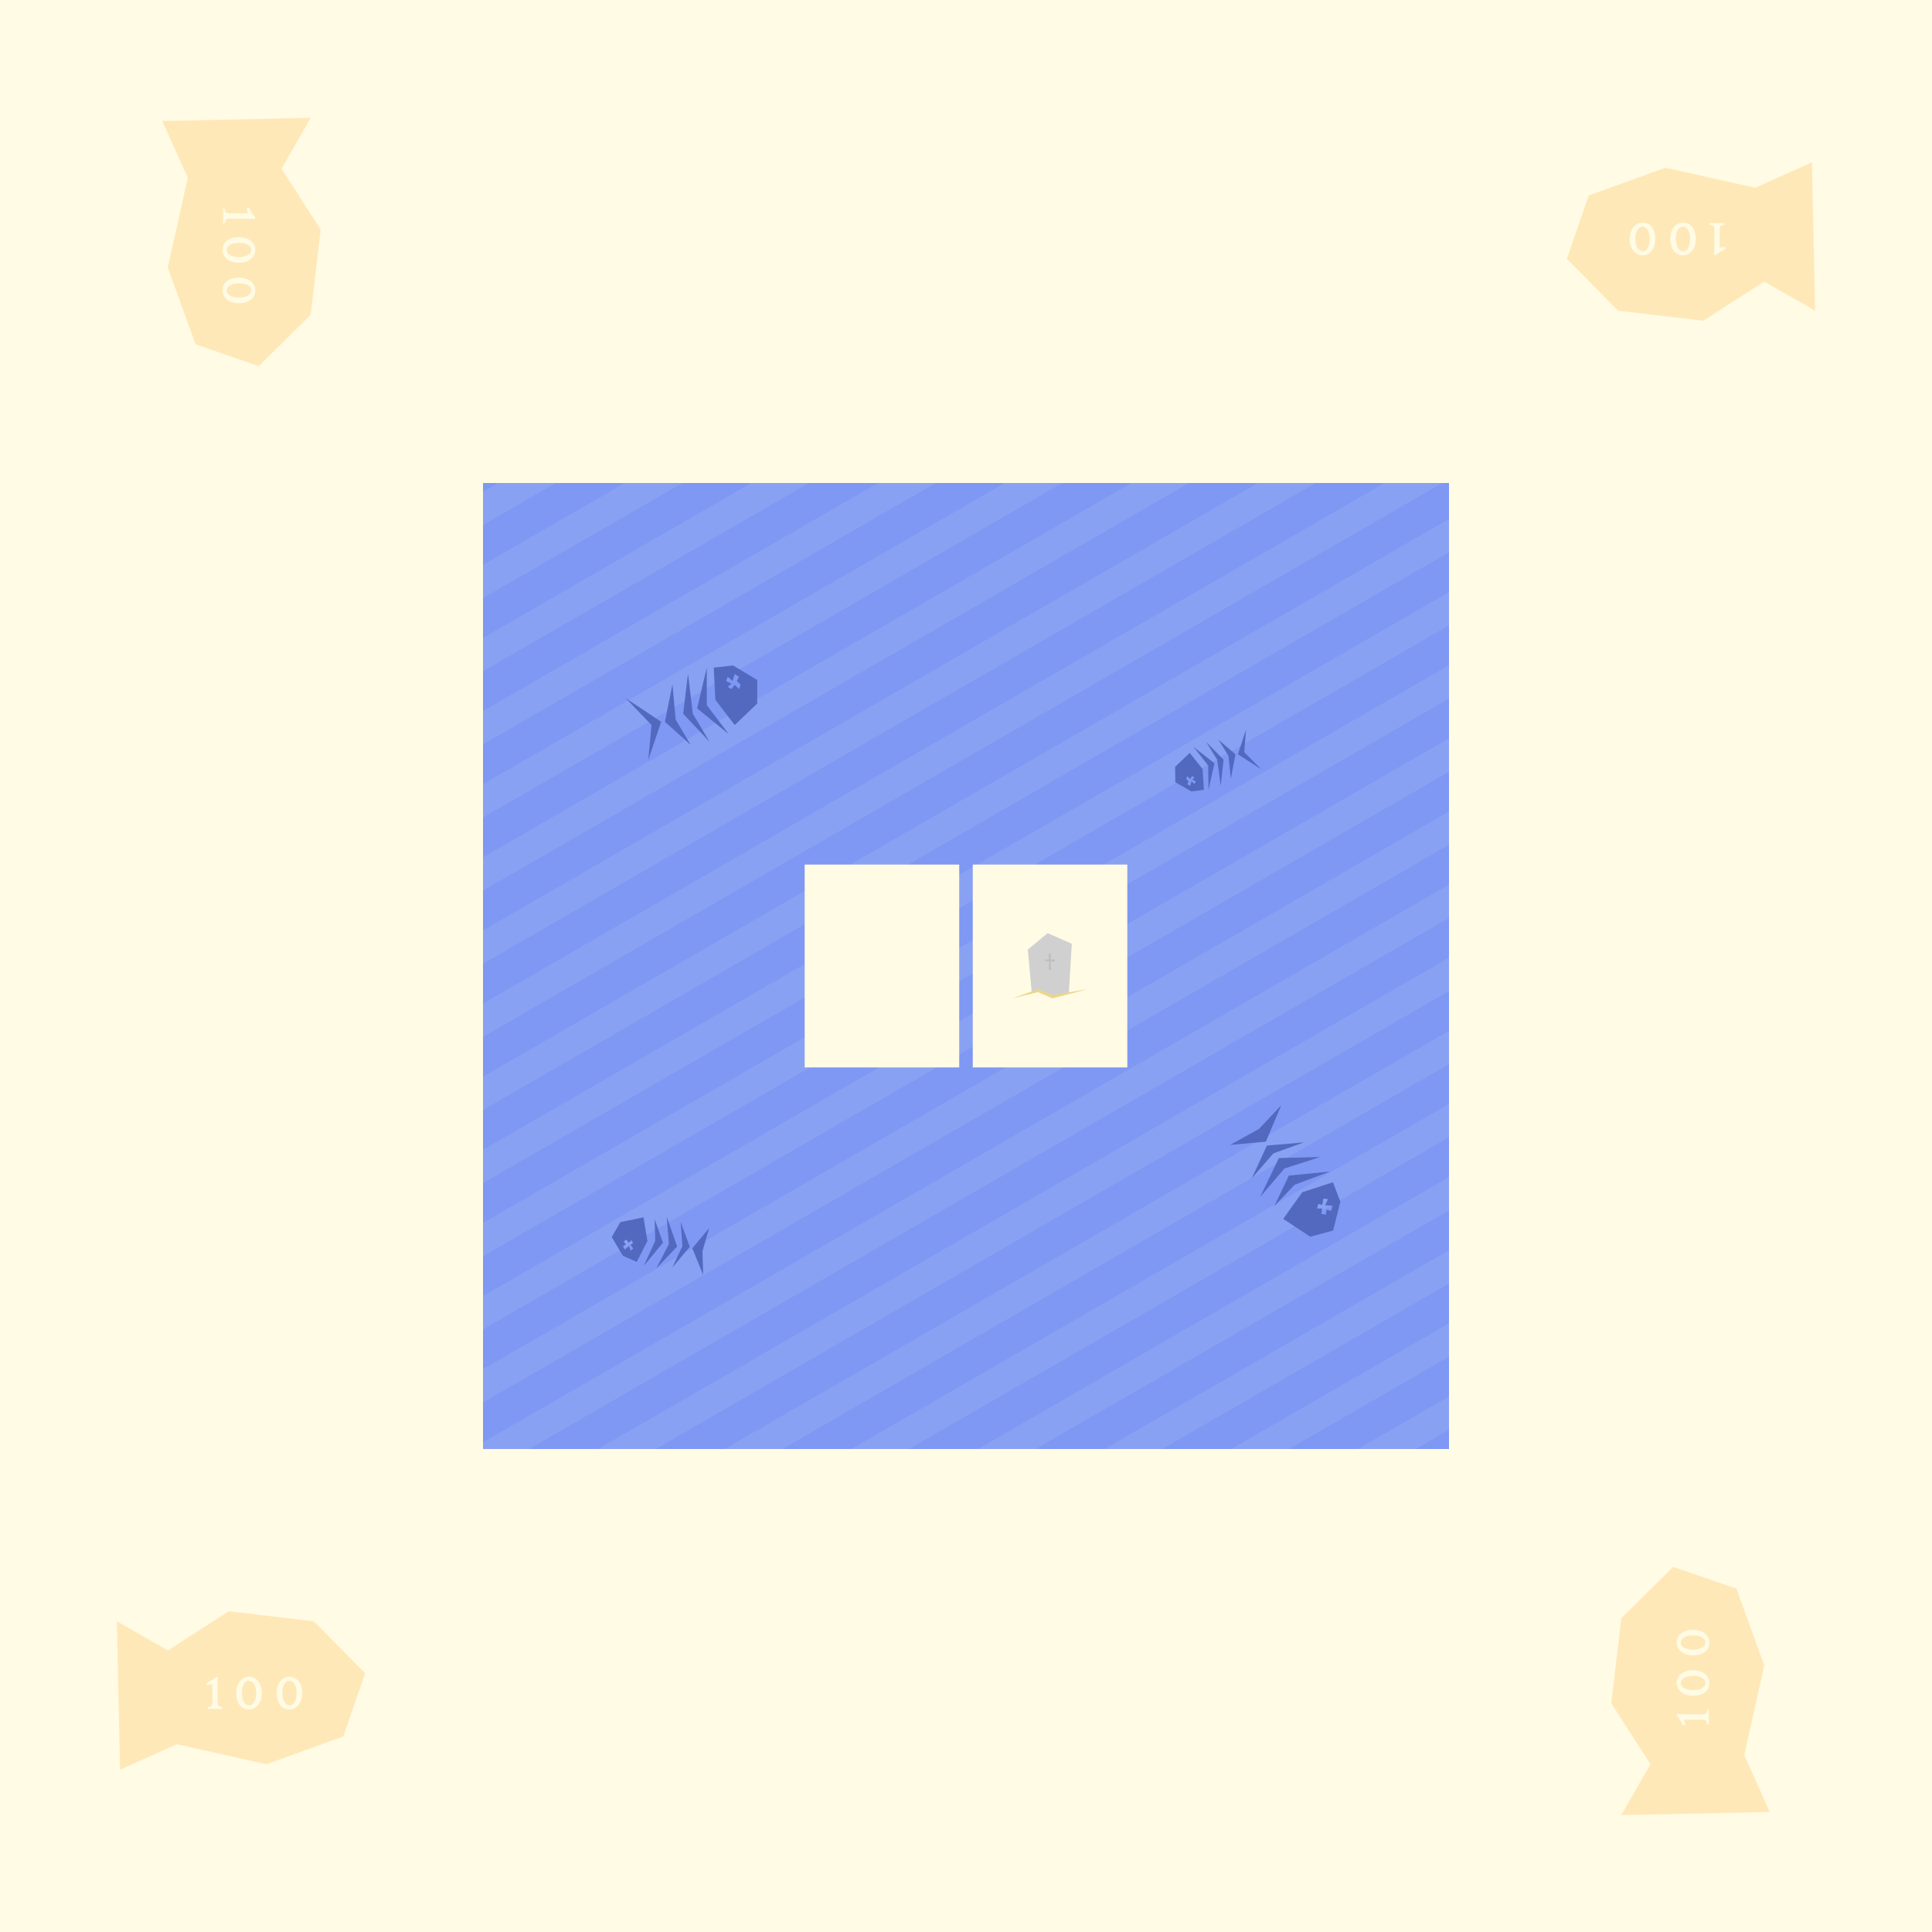
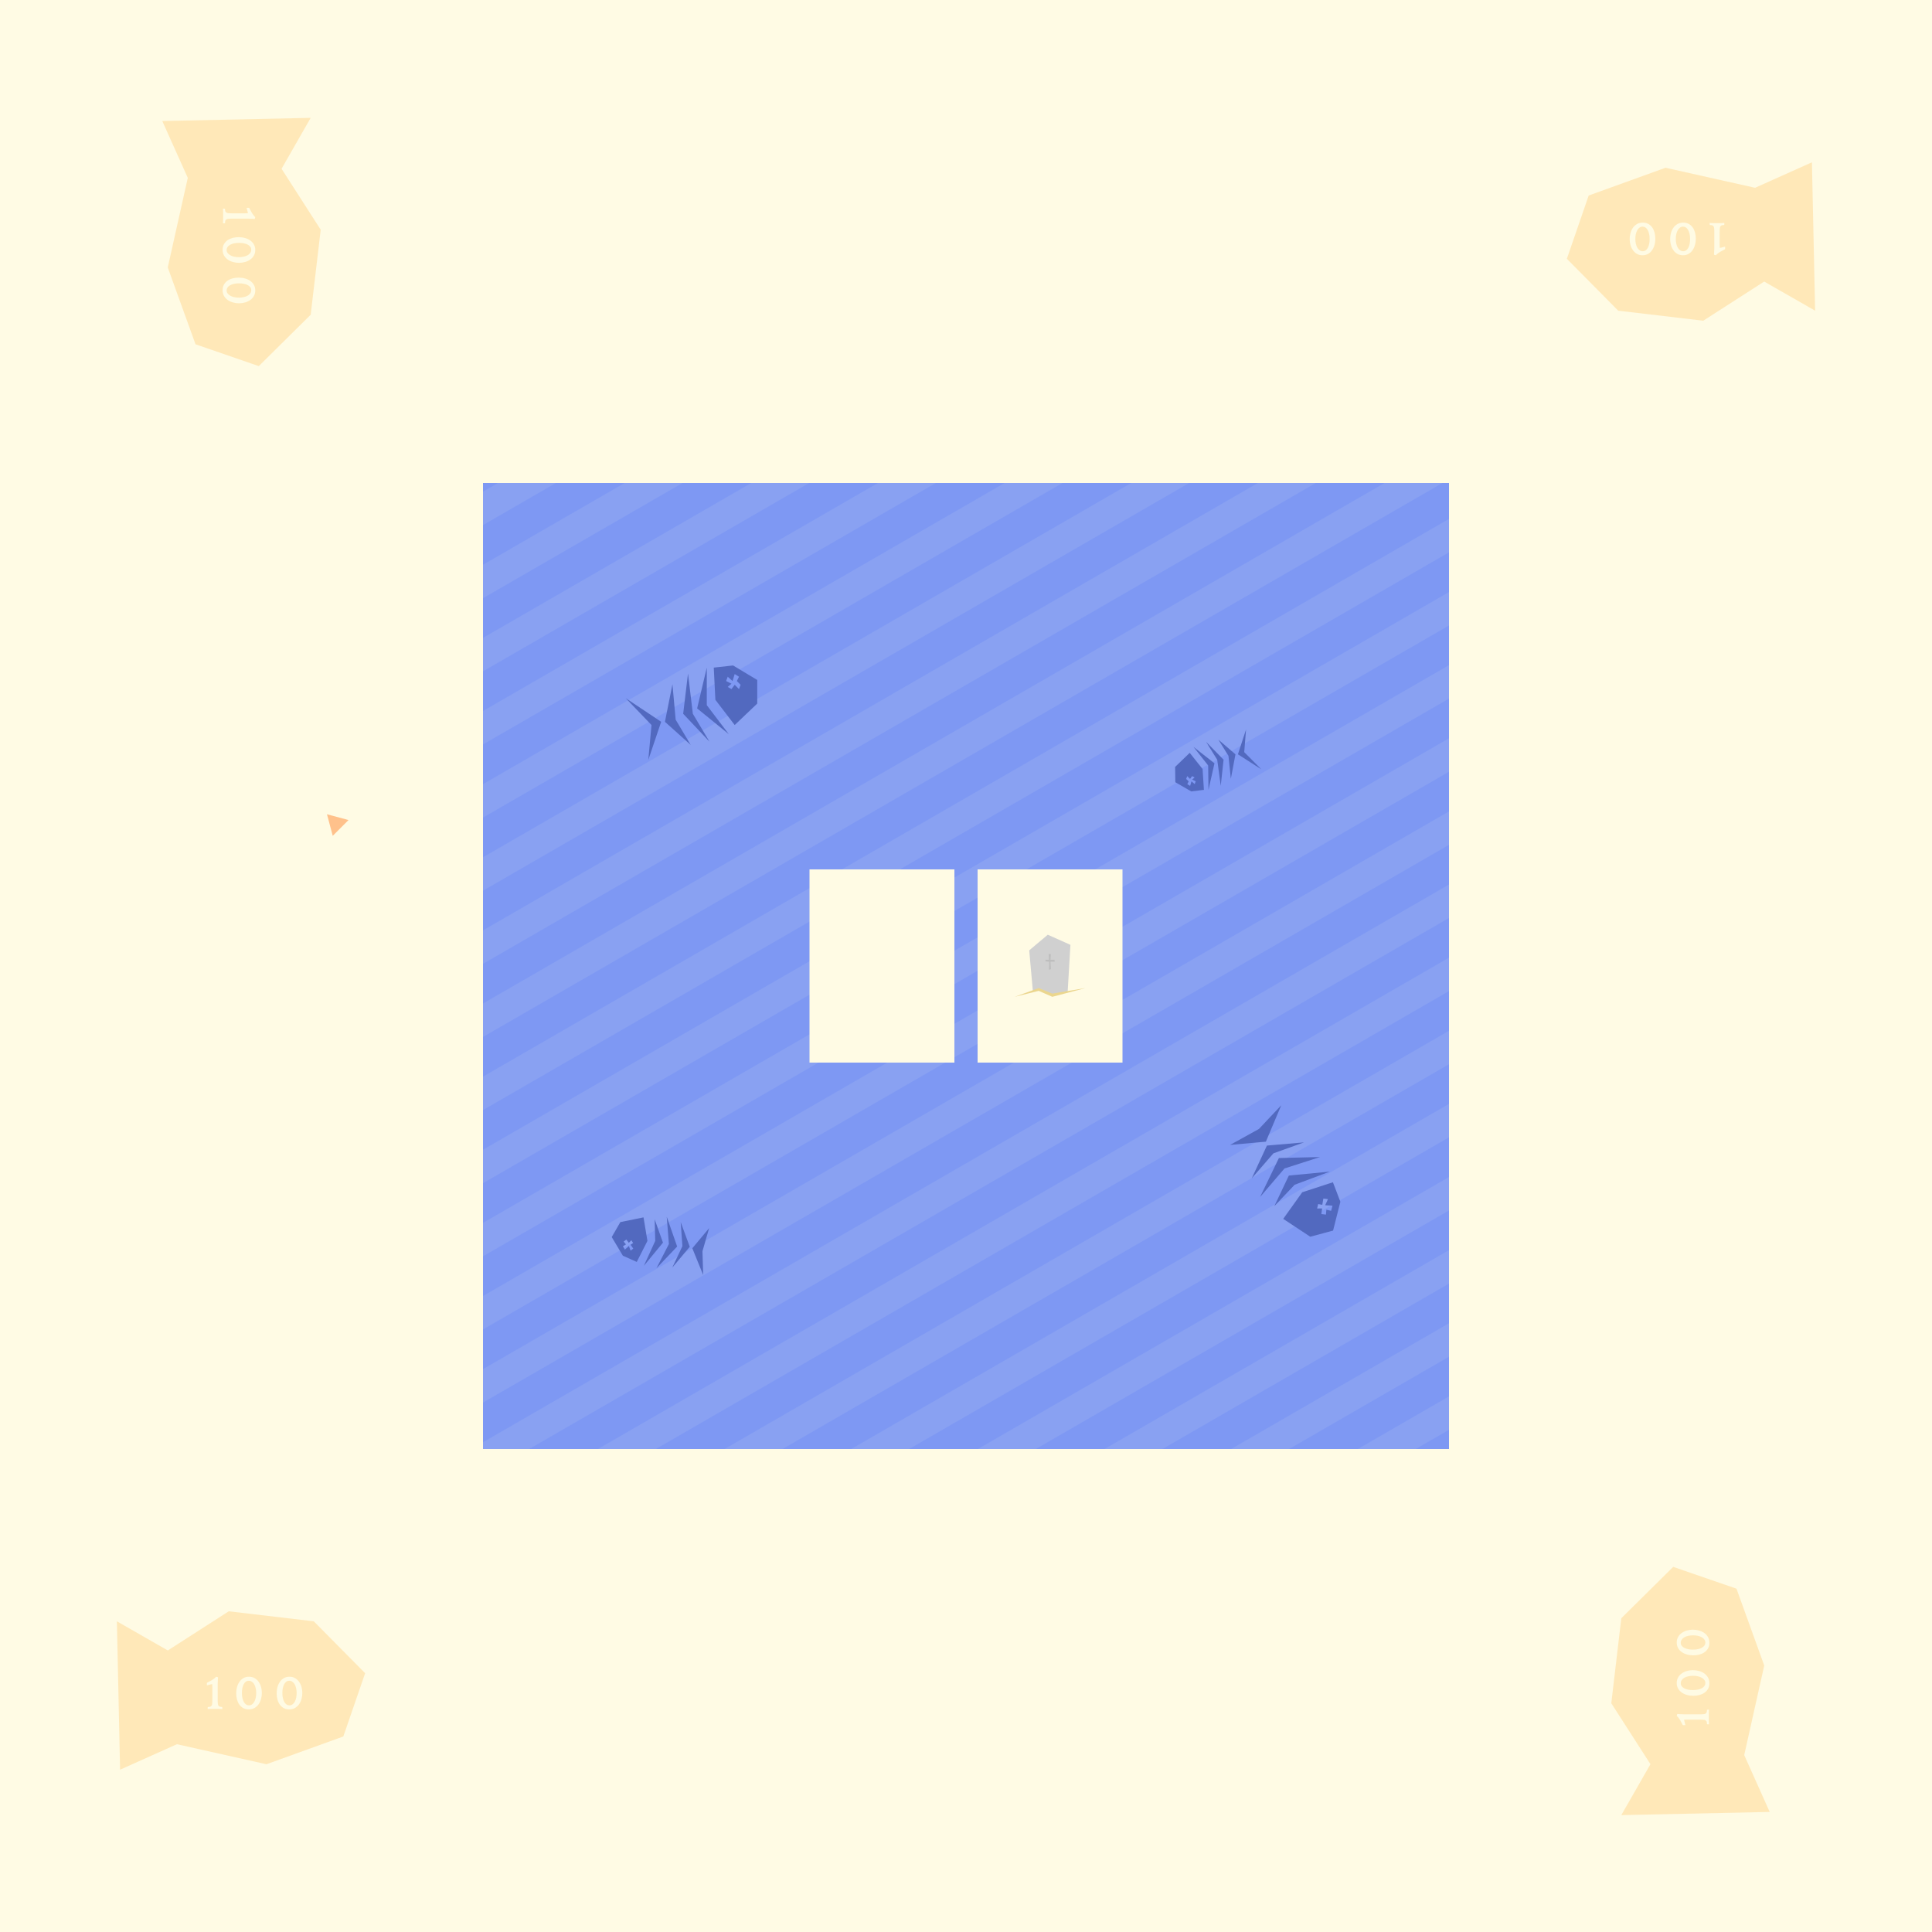
<svg xmlns="http://www.w3.org/2000/svg" width="2000" height="2000" viewBox="0 0 2000 2000" fill="none">
  <rect width="2000" height="2000" fill="#FFFBE4" />
  <rect opacity="0.5" x="500" y="500" width="1000" height="1000" fill="#1448FF" />
  <path opacity="0.1" fill-rule="evenodd" clip-rule="evenodd" d="M500 584.629V543.573L575.47 500H646.581L500 584.629ZM500 660.326V619.27L706.581 500H777.692L500 660.326ZM500 736.023V694.967L837.692 500H908.803L500 736.023ZM500 811.72V770.664L968.803 500H1039.91L500 811.72ZM500 887.417V846.361L1099.91 500H1171.03L500 887.417ZM500 963.114V922.058L1231.03 500H1302.14L500 963.114ZM500 1038.81V997.755L1362.14 500H1433.25L500 1038.81ZM500 1114.51V1073.45L1493.25 500L1500 500V537.158L500 1114.51ZM500 1190.2V1149.15L1500 571.799V612.855L500 1190.2ZM500 1265.9V1224.85L1500 647.496V688.552L500 1265.9ZM500 1341.6V1300.54L1500 723.193V764.249L500 1341.6ZM500 1417.3V1376.24L1500 798.89V839.946L500 1417.3ZM500 1492.99V1451.94L1500 874.587V915.643L500 1492.99ZM618.975 1500H547.864L1500 950.284V991.34L618.975 1500ZM750.086 1500H678.975L1500 1025.98V1067.04L750.086 1500ZM881.197 1500H810.086L1500 1101.68V1142.73L881.197 1500ZM1012.31 1500H941.197L1500 1177.37V1218.43L1012.31 1500ZM1143.42 1500H1072.31L1500 1253.07V1294.13L1143.42 1500ZM1274.53 1500H1203.42L1500 1328.77V1369.83L1274.53 1500ZM1405.64 1500H1334.53L1500 1404.47V1445.52L1405.64 1500ZM1500 1480.16V1500H1465.64L1500 1480.16ZM515.47 500L500 508.932V500H515.47Z" fill="#1448FF" />
  <path fill-rule="evenodd" clip-rule="evenodd" d="M738.889 691.111L740.555 724.444L760.555 750.556L783.889 728.333V703.889L758.889 688.889L738.889 691.111ZM721.666 733.333L731.666 691.111V730L754.444 760L721.666 733.333ZM712.222 697.222L707.222 738.889L734.444 767.778L717.222 738.889L712.222 697.222ZM696.111 708.333L688.333 747.222L715 771.111L699.444 745L696.111 708.333ZM674.444 750.556L647.778 722.778L684.444 747.222L671.111 786.667L674.444 750.556ZM758.334 705L760.556 697.778L765 700.556L762.778 705L766.667 708.889L765 713.333L760.556 708.889L757.222 713.333L753.334 711.111L757.222 707.778L751.667 705L753.334 700.556L758.334 705Z" fill="#5269BF" />
  <path fill-rule="evenodd" clip-rule="evenodd" d="M1246.28 817.655L1244.91 796.08L1231.59 779.337L1216.48 793.926L1216.69 809.758L1233.2 819.263L1246.28 817.655ZM1257.22 790.164L1251.02 817.594L1250.69 792.407L1235.52 773.168L1257.22 790.164ZM1263.71 813.473L1266.64 786.444L1248.56 767.963L1260.08 786.528L1263.71 813.473ZM1274.17 806.141L1278.95 780.888L1261.27 765.64L1271.68 782.421L1274.17 806.141ZM1288.02 778.612L1305.73 796.379L1281.49 780.856L1289.9 755.196L1288.02 778.612ZM1233.43 808.823L1232.03 813.519L1229.09 811.758L1230.51 808.861L1227.93 806.374L1228.99 803.482L1231.94 806.323L1234.08 803.416L1236.65 804.823L1234.13 807.015L1237.79 808.767L1236.74 811.66L1233.43 808.823Z" fill="#5269BF" />
  <path fill-rule="evenodd" clip-rule="evenodd" d="M1379.83 1223.87L1348.06 1234.23L1328.38 1261.77L1356.36 1280.24L1380 1273.91L1387.55 1244.06L1379.83 1223.87ZM1334.21 1216.92L1376.66 1212.85L1340.22 1226.44L1319.17 1248.64L1334.21 1216.92ZM1366.5 1197.75L1323.9 1198.8L1304.46 1239.11L1329.67 1209.61L1366.5 1197.75ZM1349.87 1182.59L1311.51 1185.9L1295.83 1219.78L1318.22 1193.94L1349.87 1182.59ZM1303.24 1168.7L1326.35 1144.16L1310.43 1181.86L1273.38 1185.2L1303.24 1168.7ZM1371.81 1247.66L1379.42 1248.1L1377.97 1253.43L1373.05 1252.27L1372.61 1257.36L1367.85 1256.78L1368.67 1250.97L1363.49 1251.04L1364.55 1246.43L1368.82 1247.22L1369.96 1240.73L1374.72 1241.31L1371.81 1247.66Z" fill="#5269BF" />
  <path fill-rule="evenodd" clip-rule="evenodd" d="M659.178 1306.34L670.224 1284.59L666.169 1260.22L642.19 1265.12L633.258 1280.59L644.771 1299.9L659.178 1306.34ZM686.311 1286.38L666.502 1310.39L678.296 1284.56L677.699 1262.24L686.311 1286.38ZM679.537 1312.94L700.988 1290.4L690.211 1259.57L692.43 1287.81L679.537 1312.94ZM695.949 1312.18L714.043 1290.67L704.646 1265.09L706.424 1289.99L695.949 1312.18ZM727.185 1295.28L727.927 1319.87L716.687 1292.2L734.089 1271.35L727.185 1295.28ZM651.035 1289.92L646.886 1293.62L644.88 1290.12L648.014 1288.18L645.616 1285.32L648.373 1283.16L650.946 1286.59L653.586 1283.88L655.418 1286.81L652.805 1288.6L655.567 1292.54L652.81 1294.69L651.035 1289.92Z" fill="#5269BF" />
  <path opacity="0.23" fill-rule="evenodd" clip-rule="evenodd" d="M173.718 1708.53L236.791 1668L324.811 1678.37L378 1732.09L355.407 1797.6L275.859 1826.34L183.132 1805.61L124.295 1832L121 1678.37L173.718 1708.53ZM214.3 1742L214.15 1742.3V1744.45L214.3 1744.65L219.65 1743.3C219.683 1743.67 219.717 1744 219.75 1744.3C219.783 1744.6 219.8 1744.95 219.8 1745.35C219.833 1745.75 219.85 1746.25 219.85 1746.85V1749.15V1756.3V1759.2C219.85 1759.97 219.833 1760.63 219.8 1761.2C219.8 1761.73 219.783 1762.22 219.75 1762.65C219.717 1763.05 219.683 1763.47 219.65 1763.9C219.583 1764.57 219.433 1765.08 219.2 1765.45C218.967 1765.82 218.717 1766.12 218.45 1766.35C218.183 1766.62 217.7 1766.82 217 1766.95C216.333 1767.05 215.733 1767.1 215.2 1767.1L215.05 1767.3L214.95 1769L215.05 1769.2C215.283 1769.2 215.633 1769.18 216.1 1769.15C216.567 1769.12 217.067 1769.08 217.6 1769.05C218.133 1769.05 218.633 1769.03 219.1 1769H220.15H225H226.05C226.517 1769.03 227.017 1769.05 227.55 1769.05C228.083 1769.08 228.583 1769.12 229.05 1769.15C229.517 1769.18 229.867 1769.2 230.1 1769.2L230.2 1769L230.1 1767.35L229.85 1767.1C229.35 1767.1 228.783 1767.03 228.15 1766.9C227.517 1766.77 227.05 1766.58 226.75 1766.35C226.483 1766.12 226.233 1765.83 226 1765.5C225.767 1765.13 225.617 1764.6 225.55 1763.9C225.483 1763.33 225.433 1762.82 225.4 1762.35C225.4 1761.88 225.383 1761.35 225.35 1760.75V1758.55V1755.1V1749.05V1745.6V1743.3C225.383 1742.67 225.4 1742.12 225.4 1741.65C225.433 1741.18 225.467 1740.68 225.5 1740.15V1739.35C225.533 1739.02 225.55 1738.67 225.55 1738.3C225.583 1737.93 225.6 1737.58 225.6 1737.25C225.633 1736.88 225.667 1736.57 225.7 1736.3L224.1 1735.85H223.75C222.25 1737.28 220.733 1738.45 219.2 1739.35C217.667 1740.25 216.033 1741.13 214.3 1742ZM263.374 1737.1C261.741 1736.2 259.874 1735.75 257.774 1735.75C255.674 1735.75 253.808 1736.2 252.174 1737.1C250.541 1738 249.158 1739.23 248.024 1740.8C246.891 1742.33 246.024 1744.15 245.424 1746.25C244.824 1748.32 244.524 1750.53 244.524 1752.9C244.524 1755.13 244.791 1757.27 245.324 1759.3C245.891 1761.3 246.708 1763.07 247.774 1764.6C248.874 1766.1 250.224 1767.3 251.824 1768.2C253.458 1769.1 255.358 1769.55 257.524 1769.55C259.724 1769.55 261.674 1769.08 263.374 1768.15C265.074 1767.18 266.491 1765.92 267.624 1764.35C268.758 1762.78 269.608 1760.98 270.174 1758.95C270.774 1756.88 271.074 1754.75 271.074 1752.55C271.074 1750.32 270.774 1748.18 270.174 1746.15C269.574 1744.12 268.708 1742.33 267.574 1740.8C266.441 1739.23 265.041 1738 263.374 1737.1ZM260.874 1764.4C259.974 1765.07 258.924 1765.4 257.724 1765.4C256.658 1765.4 255.674 1765.1 254.774 1764.5C253.908 1763.9 253.141 1763.05 252.474 1761.95C251.841 1760.85 251.341 1759.52 250.974 1757.95C250.608 1756.35 250.424 1754.55 250.424 1752.55C250.424 1750.75 250.574 1749.08 250.874 1747.55C251.208 1745.98 251.674 1744.63 252.274 1743.5C252.874 1742.37 253.608 1741.48 254.474 1740.85C255.374 1740.22 256.408 1739.9 257.574 1739.9C258.741 1739.9 259.791 1740.23 260.724 1740.9C261.691 1741.53 262.508 1742.42 263.174 1743.55C263.841 1744.68 264.341 1746.03 264.674 1747.6C265.041 1749.13 265.224 1750.8 265.224 1752.6C265.224 1754.37 265.058 1756.03 264.724 1757.6C264.391 1759.13 263.891 1760.48 263.224 1761.65C262.591 1762.78 261.808 1763.7 260.874 1764.4ZM305.259 1737.1C303.626 1736.2 301.759 1735.75 299.659 1735.75C297.559 1735.75 295.692 1736.2 294.059 1737.1C292.426 1738 291.042 1739.23 289.909 1740.8C288.776 1742.33 287.909 1744.15 287.309 1746.25C286.709 1748.32 286.409 1750.53 286.409 1752.9C286.409 1755.13 286.676 1757.27 287.209 1759.3C287.776 1761.3 288.592 1763.07 289.659 1764.6C290.759 1766.1 292.109 1767.3 293.709 1768.2C295.342 1769.1 297.242 1769.55 299.409 1769.55C301.609 1769.55 303.559 1769.08 305.259 1768.15C306.959 1767.18 308.376 1765.92 309.509 1764.35C310.642 1762.78 311.492 1760.98 312.059 1758.95C312.659 1756.88 312.959 1754.75 312.959 1752.55C312.959 1750.32 312.659 1748.18 312.059 1746.15C311.459 1744.12 310.592 1742.33 309.459 1740.8C308.326 1739.23 306.926 1738 305.259 1737.1ZM302.759 1764.4C301.859 1765.07 300.809 1765.4 299.609 1765.4C298.542 1765.4 297.559 1765.1 296.659 1764.5C295.792 1763.9 295.026 1763.05 294.359 1761.95C293.726 1760.85 293.226 1759.52 292.859 1757.95C292.492 1756.35 292.309 1754.55 292.309 1752.55C292.309 1750.75 292.459 1749.08 292.759 1747.55C293.092 1745.98 293.559 1744.63 294.159 1743.5C294.759 1742.37 295.492 1741.48 296.359 1740.85C297.259 1740.22 298.292 1739.9 299.459 1739.9C300.626 1739.9 301.676 1740.23 302.609 1740.9C303.576 1741.53 304.392 1742.42 305.059 1743.55C305.726 1744.68 306.226 1746.03 306.559 1747.6C306.926 1749.13 307.109 1750.8 307.109 1752.6C307.109 1754.37 306.942 1756.03 306.609 1757.6C306.276 1759.13 305.776 1760.48 305.109 1761.65C304.476 1762.78 303.692 1763.7 302.759 1764.4Z" fill="#FFA825" />
  <path opacity="0.23" fill-rule="evenodd" clip-rule="evenodd" d="M1708.53 1826.28L1668 1763.21L1678.37 1675.19L1732.09 1622L1797.6 1644.59L1826.34 1724.14L1805.61 1816.87L1832 1875.71L1678.37 1879L1708.53 1826.28ZM1742 1785.7L1742.3 1785.85L1744.45 1785.85L1744.65 1785.7L1743.3 1780.35C1743.67 1780.32 1744 1780.28 1744.3 1780.25C1744.6 1780.22 1744.95 1780.2 1745.35 1780.2C1745.75 1780.17 1746.25 1780.15 1746.85 1780.15L1749.15 1780.15L1756.3 1780.15L1759.2 1780.15C1759.97 1780.15 1760.63 1780.17 1761.2 1780.2C1761.73 1780.2 1762.22 1780.22 1762.65 1780.25C1763.05 1780.28 1763.47 1780.32 1763.9 1780.35C1764.57 1780.42 1765.08 1780.57 1765.45 1780.8C1765.82 1781.03 1766.12 1781.28 1766.35 1781.55C1766.62 1781.82 1766.82 1782.3 1766.95 1783C1767.05 1783.67 1767.1 1784.27 1767.1 1784.8L1767.3 1784.95L1769 1785.05L1769.2 1784.95C1769.2 1784.72 1769.18 1784.37 1769.15 1783.9C1769.12 1783.43 1769.08 1782.93 1769.05 1782.4C1769.05 1781.87 1769.03 1781.37 1769 1780.9L1769 1779.85L1769 1775L1769 1773.95C1769.03 1773.48 1769.05 1772.98 1769.05 1772.45C1769.08 1771.92 1769.12 1771.42 1769.15 1770.95C1769.18 1770.48 1769.2 1770.13 1769.2 1769.9L1769 1769.8L1767.35 1769.9L1767.1 1770.15C1767.1 1770.65 1767.03 1771.22 1766.9 1771.85C1766.77 1772.48 1766.58 1772.95 1766.35 1773.25C1766.12 1773.52 1765.83 1773.77 1765.5 1774C1765.13 1774.23 1764.6 1774.38 1763.9 1774.45C1763.33 1774.52 1762.82 1774.57 1762.35 1774.6C1761.88 1774.6 1761.35 1774.62 1760.75 1774.65L1758.55 1774.65L1755.1 1774.65L1749.05 1774.65L1745.6 1774.65L1743.3 1774.65C1742.67 1774.62 1742.12 1774.6 1741.65 1774.6C1741.18 1774.57 1740.68 1774.53 1740.15 1774.5L1739.35 1774.5C1739.02 1774.47 1738.67 1774.45 1738.3 1774.45C1737.93 1774.42 1737.58 1774.4 1737.25 1774.4C1736.88 1774.37 1736.57 1774.33 1736.3 1774.3L1735.85 1775.9L1735.85 1776.25C1737.28 1777.75 1738.45 1779.27 1739.35 1780.8C1740.25 1782.33 1741.13 1783.97 1742 1785.7ZM1737.1 1736.63C1736.2 1738.26 1735.75 1740.13 1735.75 1742.23C1735.75 1744.33 1736.2 1746.19 1737.1 1747.83C1738 1749.46 1739.23 1750.84 1740.8 1751.98C1742.33 1753.11 1744.15 1753.98 1746.25 1754.58C1748.32 1755.18 1750.53 1755.48 1752.9 1755.48C1755.13 1755.48 1757.27 1755.21 1759.3 1754.68C1761.3 1754.11 1763.07 1753.29 1764.6 1752.23C1766.1 1751.13 1767.3 1749.78 1768.2 1748.18C1769.1 1746.54 1769.55 1744.64 1769.55 1742.48C1769.55 1740.28 1769.08 1738.33 1768.15 1736.63C1767.18 1734.93 1765.92 1733.51 1764.35 1732.38C1762.78 1731.24 1760.98 1730.39 1758.95 1729.83C1756.88 1729.23 1754.75 1728.93 1752.55 1728.93C1750.32 1728.93 1748.18 1729.23 1746.15 1729.83C1744.12 1730.43 1742.33 1731.29 1740.8 1732.43C1739.23 1733.56 1738 1734.96 1737.1 1736.63ZM1764.4 1739.13C1765.07 1740.03 1765.4 1741.08 1765.4 1742.28C1765.4 1743.34 1765.1 1744.33 1764.5 1745.23C1763.9 1746.09 1763.05 1746.86 1761.95 1747.53C1760.85 1748.16 1759.52 1748.66 1757.95 1749.03C1756.35 1749.39 1754.55 1749.58 1752.55 1749.58C1750.75 1749.58 1749.08 1749.43 1747.55 1749.13C1745.98 1748.79 1744.63 1748.33 1743.5 1747.73C1742.37 1747.13 1741.48 1746.39 1740.85 1745.53C1740.22 1744.63 1739.9 1743.59 1739.9 1742.43C1739.9 1741.26 1740.23 1740.21 1740.9 1739.28C1741.53 1738.31 1742.42 1737.49 1743.55 1736.83C1744.68 1736.16 1746.03 1735.66 1747.6 1735.33C1749.13 1734.96 1750.8 1734.78 1752.6 1734.78C1754.37 1734.78 1756.03 1734.94 1757.6 1735.28C1759.13 1735.61 1760.48 1736.11 1761.65 1736.78C1762.78 1737.41 1763.7 1738.19 1764.4 1739.13ZM1737.1 1694.74C1736.2 1696.37 1735.75 1698.24 1735.75 1700.34C1735.75 1702.44 1736.2 1704.31 1737.1 1705.94C1738 1707.57 1739.23 1708.96 1740.8 1710.09C1742.33 1711.22 1744.15 1712.09 1746.25 1712.69C1748.32 1713.29 1750.53 1713.59 1752.9 1713.59C1755.13 1713.59 1757.27 1713.32 1759.3 1712.79C1761.3 1712.22 1763.07 1711.41 1764.6 1710.34C1766.1 1709.24 1767.3 1707.89 1768.2 1706.29C1769.1 1704.66 1769.55 1702.76 1769.55 1700.59C1769.55 1698.39 1769.08 1696.44 1768.15 1694.74C1767.18 1693.04 1765.92 1691.62 1764.35 1690.49C1762.78 1689.36 1760.98 1688.51 1758.95 1687.94C1756.88 1687.34 1754.75 1687.04 1752.55 1687.04C1750.32 1687.04 1748.18 1687.34 1746.15 1687.94C1744.12 1688.54 1742.33 1689.41 1740.8 1690.54C1739.23 1691.67 1738 1693.07 1737.1 1694.74ZM1764.4 1697.24C1765.07 1698.14 1765.4 1699.19 1765.4 1700.39C1765.4 1701.46 1765.1 1702.44 1764.5 1703.34C1763.9 1704.21 1763.05 1704.97 1761.95 1705.64C1760.85 1706.27 1759.52 1706.77 1757.95 1707.14C1756.35 1707.51 1754.55 1707.69 1752.55 1707.69C1750.75 1707.69 1749.08 1707.54 1747.55 1707.24C1745.98 1706.91 1744.63 1706.44 1743.5 1705.84C1742.37 1705.24 1741.48 1704.51 1740.85 1703.64C1740.22 1702.74 1739.9 1701.71 1739.9 1700.54C1739.9 1699.37 1740.23 1698.32 1740.9 1697.39C1741.53 1696.42 1742.42 1695.61 1743.55 1694.94C1744.68 1694.27 1746.03 1693.77 1747.6 1693.44C1749.13 1693.07 1750.8 1692.89 1752.6 1692.89C1754.37 1692.89 1756.03 1693.06 1757.6 1693.39C1759.13 1693.72 1760.48 1694.22 1761.65 1694.89C1762.78 1695.52 1763.7 1696.31 1764.4 1697.24Z" fill="#FFA825" />
  <path opacity="0.23" fill-rule="evenodd" clip-rule="evenodd" d="M1826.28 291.471L1763.21 332L1675.19 321.632L1622 267.908L1644.59 202.402L1724.14 173.655L1816.87 194.391L1875.71 168L1879 321.632L1826.28 291.471ZM1785.7 258L1785.85 257.7L1785.85 255.55L1785.7 255.35L1780.35 256.7C1780.32 256.333 1780.28 256 1780.25 255.7C1780.22 255.4 1780.2 255.05 1780.2 254.65C1780.17 254.25 1780.15 253.75 1780.15 253.15L1780.15 250.85L1780.15 243.7L1780.15 240.8C1780.15 240.033 1780.17 239.367 1780.2 238.8C1780.2 238.267 1780.22 237.783 1780.25 237.35C1780.28 236.95 1780.32 236.533 1780.35 236.1C1780.42 235.433 1780.57 234.917 1780.8 234.55C1781.03 234.183 1781.28 233.883 1781.55 233.65C1781.82 233.383 1782.3 233.183 1783 233.05C1783.67 232.95 1784.27 232.9 1784.8 232.9L1784.95 232.7L1785.05 231L1784.95 230.8C1784.72 230.8 1784.37 230.817 1783.9 230.85C1783.43 230.883 1782.93 230.917 1782.4 230.95C1781.87 230.95 1781.37 230.967 1780.9 231L1779.85 231L1775 231L1773.95 231C1773.48 230.967 1772.98 230.95 1772.45 230.95C1771.92 230.917 1771.42 230.883 1770.95 230.85C1770.48 230.817 1770.13 230.8 1769.9 230.8L1769.8 231L1769.9 232.65L1770.15 232.9C1770.65 232.9 1771.22 232.967 1771.85 233.1C1772.48 233.233 1772.95 233.417 1773.25 233.65C1773.52 233.883 1773.77 234.167 1774 234.5C1774.23 234.867 1774.38 235.4 1774.45 236.1C1774.52 236.667 1774.57 237.183 1774.6 237.65C1774.6 238.117 1774.62 238.65 1774.65 239.25L1774.65 241.45L1774.65 244.9L1774.65 250.95L1774.65 254.4L1774.65 256.7C1774.62 257.333 1774.6 257.883 1774.6 258.35C1774.57 258.817 1774.53 259.317 1774.5 259.85L1774.5 260.65C1774.47 260.983 1774.45 261.333 1774.45 261.7C1774.42 262.067 1774.4 262.417 1774.4 262.75C1774.37 263.117 1774.33 263.433 1774.3 263.7L1775.9 264.15L1776.25 264.15C1777.75 262.717 1779.27 261.55 1780.8 260.65C1782.33 259.75 1783.97 258.867 1785.7 258ZM1736.63 262.9C1738.26 263.8 1740.13 264.25 1742.23 264.25C1744.33 264.25 1746.19 263.8 1747.83 262.9C1749.46 262 1750.84 260.767 1751.98 259.2C1753.11 257.667 1753.98 255.85 1754.58 253.75C1755.18 251.683 1755.48 249.467 1755.48 247.1C1755.48 244.867 1755.21 242.733 1754.68 240.7C1754.11 238.7 1753.29 236.933 1752.23 235.4C1751.13 233.9 1749.78 232.7 1748.18 231.8C1746.54 230.9 1744.64 230.45 1742.48 230.45C1740.28 230.45 1738.33 230.917 1736.63 231.85C1734.93 232.817 1733.51 234.083 1732.38 235.65C1731.24 237.217 1730.39 239.017 1729.83 241.05C1729.23 243.117 1728.93 245.25 1728.93 247.45C1728.93 249.683 1729.23 251.817 1729.83 253.85C1730.43 255.883 1731.29 257.667 1732.43 259.2C1733.56 260.767 1734.96 262 1736.63 262.9ZM1739.13 235.6C1740.03 234.933 1741.08 234.6 1742.28 234.6C1743.34 234.6 1744.33 234.9 1745.23 235.5C1746.09 236.1 1746.86 236.95 1747.53 238.05C1748.16 239.15 1748.66 240.483 1749.03 242.05C1749.39 243.65 1749.58 245.45 1749.58 247.45C1749.58 249.25 1749.43 250.917 1749.13 252.45C1748.79 254.017 1748.33 255.367 1747.73 256.5C1747.13 257.633 1746.39 258.517 1745.53 259.15C1744.63 259.783 1743.59 260.1 1742.43 260.1C1741.26 260.1 1740.21 259.767 1739.28 259.1C1738.31 258.467 1737.49 257.583 1736.83 256.45C1736.16 255.317 1735.66 253.967 1735.33 252.4C1734.96 250.867 1734.78 249.2 1734.78 247.4C1734.78 245.633 1734.94 243.967 1735.28 242.4C1735.61 240.867 1736.11 239.517 1736.78 238.35C1737.41 237.217 1738.19 236.3 1739.13 235.6ZM1694.74 262.9C1696.37 263.8 1698.24 264.25 1700.34 264.25C1702.44 264.25 1704.31 263.8 1705.94 262.9C1707.57 262 1708.96 260.767 1710.09 259.2C1711.22 257.667 1712.09 255.85 1712.69 253.75C1713.29 251.683 1713.59 249.467 1713.59 247.1C1713.59 244.867 1713.32 242.733 1712.79 240.7C1712.22 238.7 1711.41 236.933 1710.34 235.4C1709.24 233.9 1707.89 232.7 1706.29 231.8C1704.66 230.9 1702.76 230.45 1700.59 230.45C1698.39 230.45 1696.44 230.917 1694.74 231.85C1693.04 232.817 1691.62 234.083 1690.49 235.65C1689.36 237.217 1688.51 239.017 1687.94 241.05C1687.34 243.117 1687.04 245.25 1687.04 247.45C1687.04 249.683 1687.34 251.817 1687.94 253.85C1688.54 255.883 1689.41 257.667 1690.54 259.2C1691.67 260.767 1693.07 262 1694.74 262.9ZM1697.24 235.6C1698.14 234.933 1699.19 234.6 1700.39 234.6C1701.46 234.6 1702.44 234.9 1703.34 235.5C1704.21 236.1 1704.97 236.95 1705.64 238.05C1706.27 239.15 1706.77 240.483 1707.14 242.05C1707.51 243.65 1707.69 245.45 1707.69 247.45C1707.69 249.25 1707.54 250.917 1707.24 252.45C1706.91 254.017 1706.44 255.367 1705.84 256.5C1705.24 257.633 1704.51 258.517 1703.64 259.15C1702.74 259.783 1701.71 260.1 1700.54 260.1C1699.37 260.1 1698.32 259.767 1697.39 259.1C1696.42 258.467 1695.61 257.583 1694.94 256.45C1694.27 255.317 1693.77 253.967 1693.44 252.4C1693.07 250.867 1692.89 249.2 1692.89 247.4C1692.89 245.633 1693.06 243.967 1693.39 242.4C1693.72 240.867 1694.22 239.517 1694.89 238.35C1695.52 237.217 1696.31 236.3 1697.24 235.6Z" fill="#FFA825" />
  <path opacity="0.23" fill-rule="evenodd" clip-rule="evenodd" d="M291.471 174.718L332 237.791L321.632 325.811L267.908 379L202.402 356.407L173.655 276.859L194.391 184.132L168 125.295L321.632 122L291.471 174.718ZM258 215.3L257.7 215.15L255.55 215.15L255.35 215.3L256.7 220.65C256.333 220.683 256 220.717 255.7 220.75C255.4 220.783 255.05 220.8 254.65 220.8C254.25 220.833 253.75 220.85 253.15 220.85L250.85 220.85L243.7 220.85L240.8 220.85C240.033 220.85 239.367 220.833 238.8 220.8C238.267 220.8 237.783 220.783 237.35 220.75C236.95 220.717 236.533 220.683 236.1 220.65C235.433 220.583 234.917 220.433 234.55 220.2C234.183 219.967 233.883 219.717 233.65 219.45C233.383 219.183 233.183 218.7 233.05 218C232.95 217.333 232.9 216.733 232.9 216.2L232.7 216.05L231 215.95L230.8 216.05C230.8 216.283 230.817 216.633 230.85 217.1C230.883 217.567 230.917 218.067 230.95 218.6C230.95 219.133 230.967 219.633 231 220.1L231 221.15L231 226L231 227.05C230.967 227.517 230.95 228.017 230.95 228.55C230.917 229.083 230.883 229.583 230.85 230.05C230.817 230.517 230.8 230.867 230.8 231.1L231 231.2L232.65 231.1L232.9 230.85C232.9 230.35 232.967 229.783 233.1 229.15C233.233 228.517 233.417 228.05 233.65 227.75C233.883 227.483 234.167 227.233 234.5 227C234.867 226.767 235.4 226.617 236.1 226.55C236.667 226.483 237.183 226.433 237.65 226.4C238.117 226.4 238.65 226.383 239.25 226.35L241.45 226.35L244.9 226.35L250.95 226.35L254.4 226.35L256.7 226.35C257.333 226.383 257.883 226.4 258.35 226.4C258.817 226.433 259.317 226.467 259.85 226.5L260.65 226.5C260.983 226.533 261.333 226.55 261.7 226.55C262.067 226.583 262.417 226.6 262.75 226.6C263.117 226.633 263.433 226.667 263.7 226.7L264.15 225.1L264.15 224.75C262.717 223.25 261.55 221.733 260.65 220.2C259.75 218.667 258.867 217.033 258 215.3ZM262.9 264.374C263.8 262.741 264.25 260.874 264.25 258.774C264.25 256.674 263.8 254.808 262.9 253.174C262 251.541 260.767 250.158 259.2 249.024C257.667 247.891 255.85 247.024 253.75 246.424C251.683 245.824 249.467 245.524 247.1 245.524C244.867 245.524 242.733 245.791 240.7 246.324C238.7 246.891 236.933 247.708 235.4 248.774C233.9 249.874 232.7 251.224 231.8 252.824C230.9 254.458 230.45 256.358 230.45 258.524C230.45 260.724 230.917 262.674 231.85 264.374C232.817 266.074 234.083 267.491 235.65 268.624C237.217 269.758 239.017 270.608 241.05 271.174C243.117 271.774 245.25 272.074 247.45 272.074C249.683 272.074 251.817 271.774 253.85 271.174C255.883 270.574 257.667 269.708 259.2 268.574C260.767 267.441 262 266.041 262.9 264.374ZM235.6 261.874C234.933 260.974 234.6 259.924 234.6 258.724C234.6 257.658 234.9 256.674 235.5 255.774C236.1 254.908 236.95 254.141 238.05 253.474C239.15 252.841 240.483 252.341 242.05 251.974C243.65 251.608 245.45 251.424 247.45 251.424C249.25 251.424 250.917 251.574 252.45 251.874C254.017 252.208 255.367 252.674 256.5 253.274C257.633 253.874 258.517 254.608 259.15 255.474C259.783 256.374 260.1 257.408 260.1 258.574C260.1 259.741 259.767 260.791 259.1 261.724C258.467 262.691 257.583 263.508 256.45 264.174C255.317 264.841 253.967 265.341 252.4 265.674C250.867 266.041 249.2 266.224 247.4 266.224C245.633 266.224 243.967 266.058 242.4 265.724C240.867 265.391 239.517 264.891 238.35 264.224C237.217 263.591 236.3 262.808 235.6 261.874ZM262.9 306.259C263.8 304.626 264.25 302.759 264.25 300.659C264.25 298.559 263.8 296.692 262.9 295.059C262 293.426 260.767 292.042 259.2 290.909C257.667 289.776 255.85 288.909 253.75 288.309C251.683 287.709 249.467 287.409 247.1 287.409C244.867 287.409 242.733 287.676 240.7 288.209C238.7 288.776 236.933 289.592 235.4 290.659C233.9 291.759 232.7 293.109 231.8 294.709C230.9 296.342 230.45 298.242 230.45 300.409C230.45 302.609 230.917 304.559 231.85 306.259C232.817 307.959 234.083 309.376 235.65 310.509C237.217 311.642 239.017 312.492 241.05 313.059C243.117 313.659 245.25 313.959 247.45 313.959C249.683 313.959 251.817 313.659 253.85 313.059C255.883 312.459 257.667 311.592 259.2 310.459C260.767 309.326 262 307.926 262.9 306.259ZM235.6 303.759C234.933 302.859 234.6 301.809 234.6 300.609C234.6 299.542 234.9 298.559 235.5 297.659C236.1 296.792 236.95 296.026 238.05 295.359C239.15 294.726 240.483 294.226 242.05 293.859C243.65 293.492 245.45 293.309 247.45 293.309C249.25 293.309 250.917 293.459 252.45 293.759C254.017 294.092 255.367 294.559 256.5 295.159C257.633 295.759 258.517 296.492 259.15 297.359C259.783 298.259 260.1 299.292 260.1 300.459C260.1 301.626 259.767 302.676 259.1 303.609C258.467 304.576 257.583 305.392 256.45 306.059C255.317 306.726 253.967 307.226 252.4 307.559C250.867 307.926 249.2 308.109 247.4 308.109C245.633 308.109 243.967 307.942 242.4 307.609C240.867 307.276 239.517 306.776 238.35 306.109C237.217 305.476 236.3 304.692 235.6 303.759Z" fill="#FFA825" />
-   <rect x="833" y="895" width="160" height="210" fill="#FFFBE4" />
-   <rect x="1007" y="895" width="160" height="210" fill="#FFFBE4" />
-   <path d="M1064 983L1068 1027L1073.5 1025.5L1088 1032L1106.5 1027.5L1109.5 977L1084.5 966L1064 983Z" fill="#D0D0D0" />
-   <path d="M1074.5 1024L1048 1033.5L1074.5 1027L1089.5 1033.5L1126 1024L1089.5 1030L1074.5 1024Z" fill="#EBD68E" />
-   <path d="M1085.79 1004L1086.14 995.327L1082 994.98V993.245H1085.79L1085.5 987H1087.91L1087.52 993.245H1092V995.327H1087.52L1088 1003.5L1085.79 1004Z" fill="#BEBEBE" />
+   <rect x="838" y="900" width="150" height="200" fill="#FFFBE4" />
+   <rect x="1012" y="900" width="150" height="200" fill="#FFFBE4" />
+   <path d="M1065.44 983.809L1069.19 1025.71L1074.34 1024.29L1087.94 1030.48L1105.28 1026.19L1108.09 978.095L1084.66 967.619L1065.44 983.809Z" fill="#D0D0D0" />
+   <path d="M1075.28 1022.86L1050.44 1031.9L1075.28 1025.71L1089.34 1031.9L1123.56 1022.86L1089.34 1028.57L1075.28 1022.86Z" fill="#EBD68E" />
+   <path d="M1085.87 1003.81L1086.19 995.549L1082.31 995.219V993.567H1085.87L1085.59 987.619H1087.86L1087.48 993.567H1091.69V995.549H1087.48L1087.94 1003.33L1085.87 1003.81Z" fill="#BEBEBE" />
+   <path opacity="0.5" d="M338.476 842.929L360.783 848.906L344.453 865.236L338.476 842.929Z" fill="#FF8832" />
</svg>
